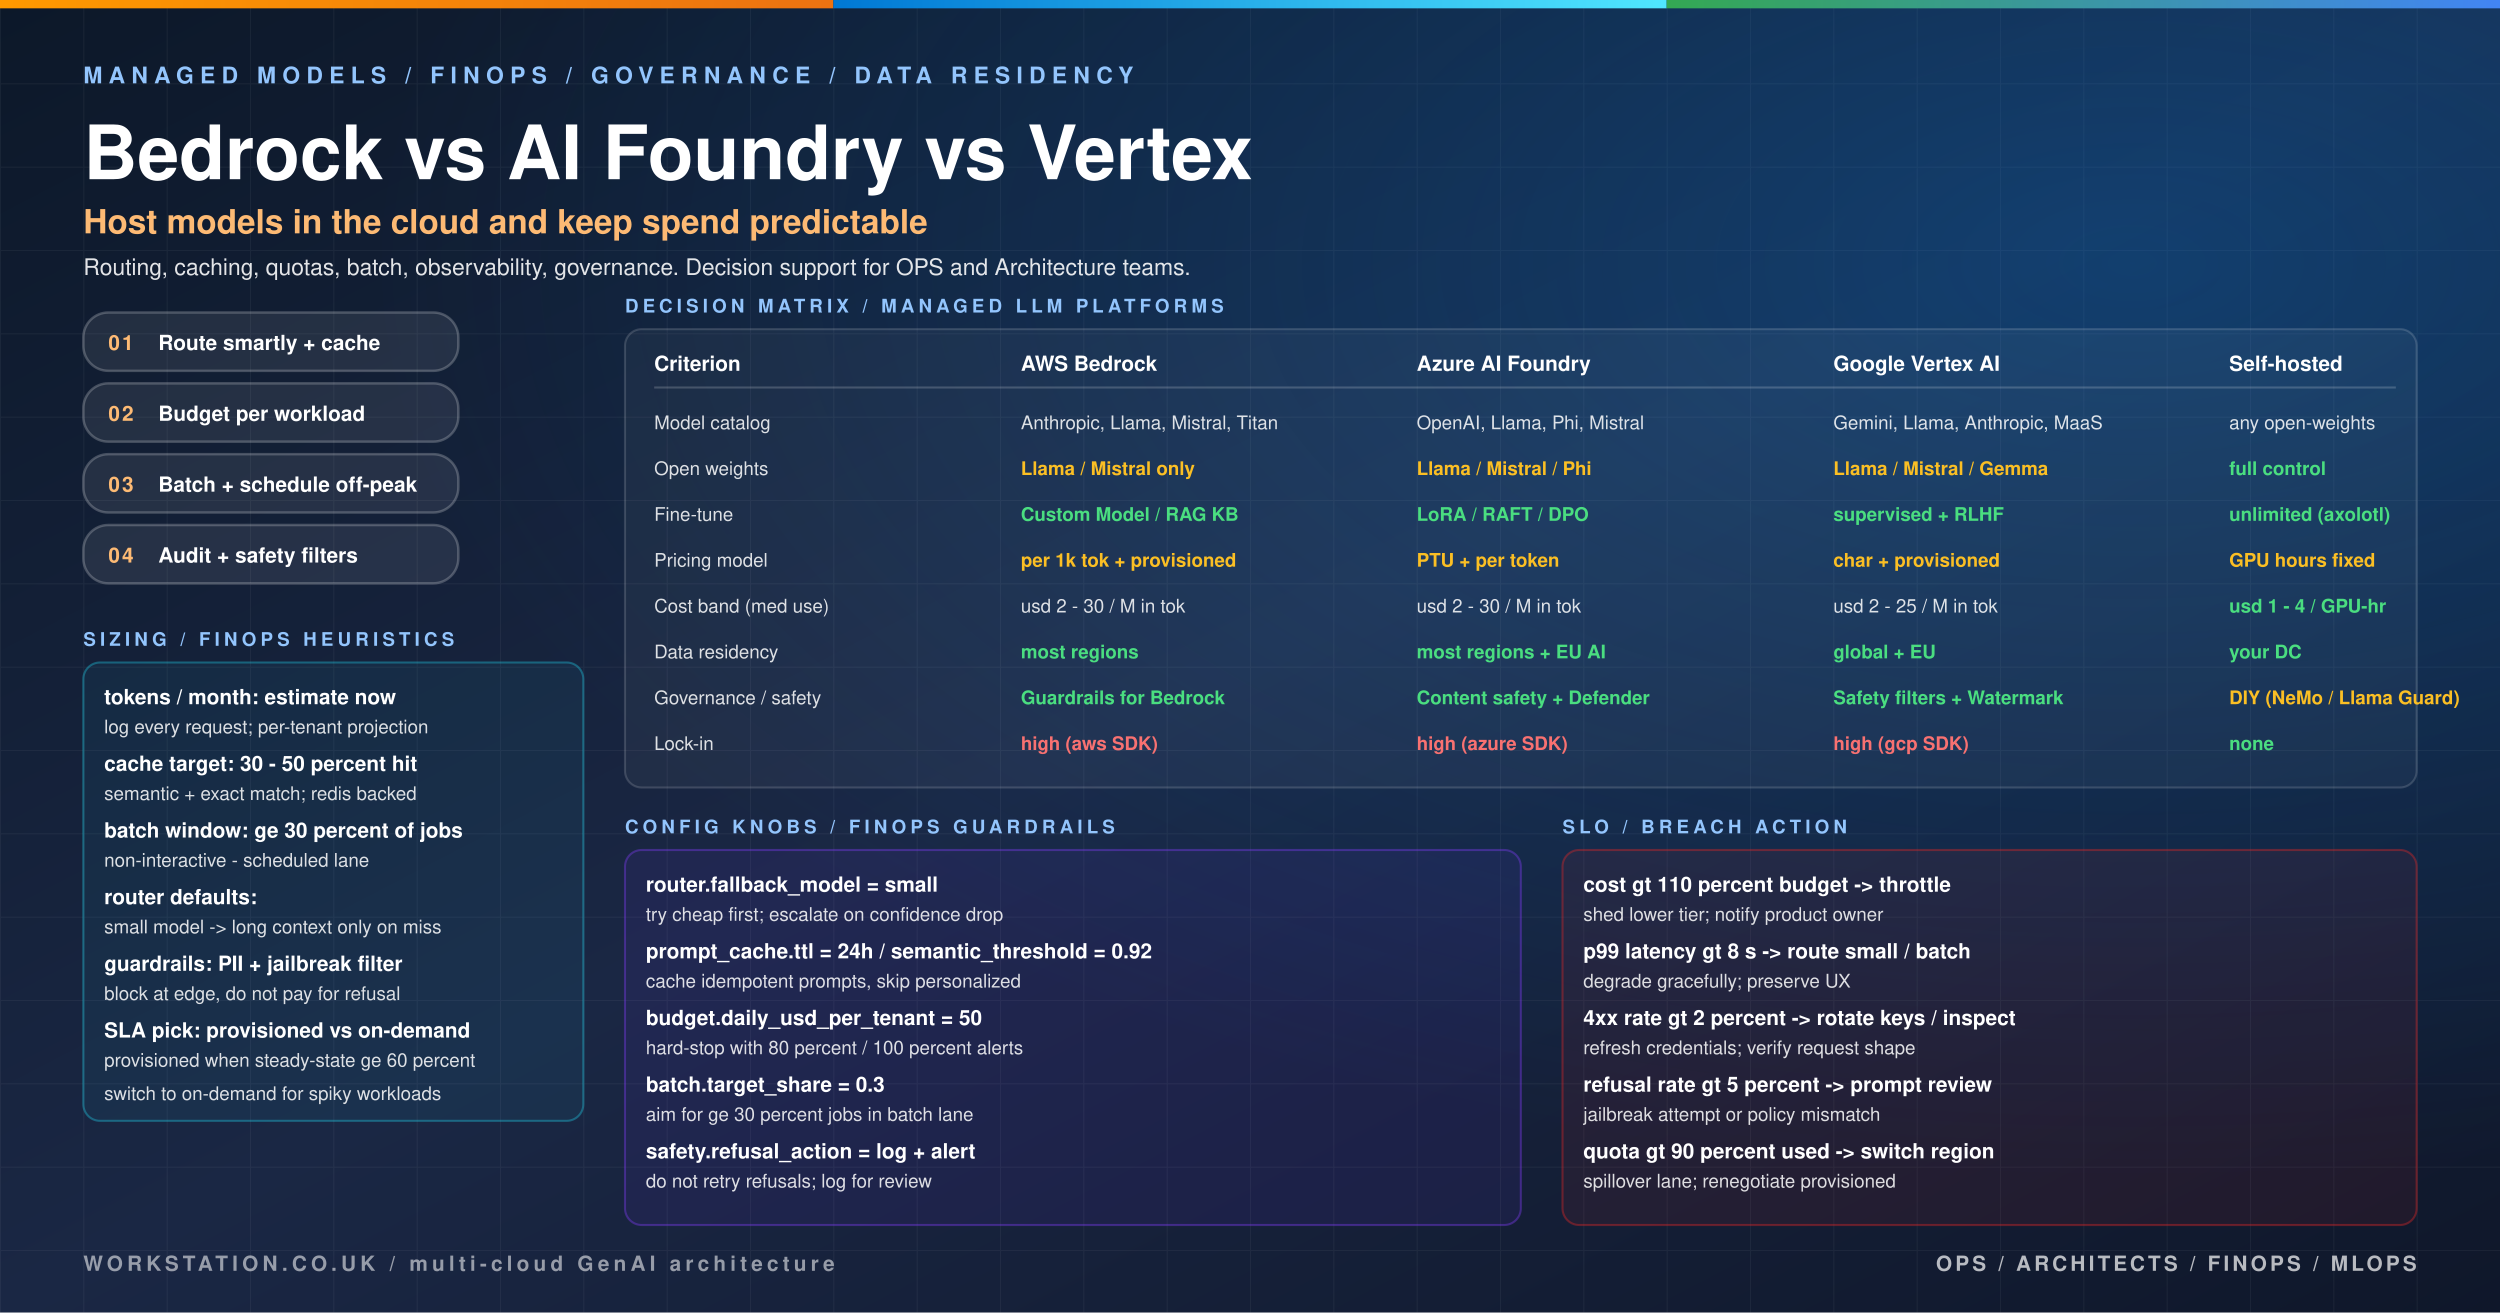
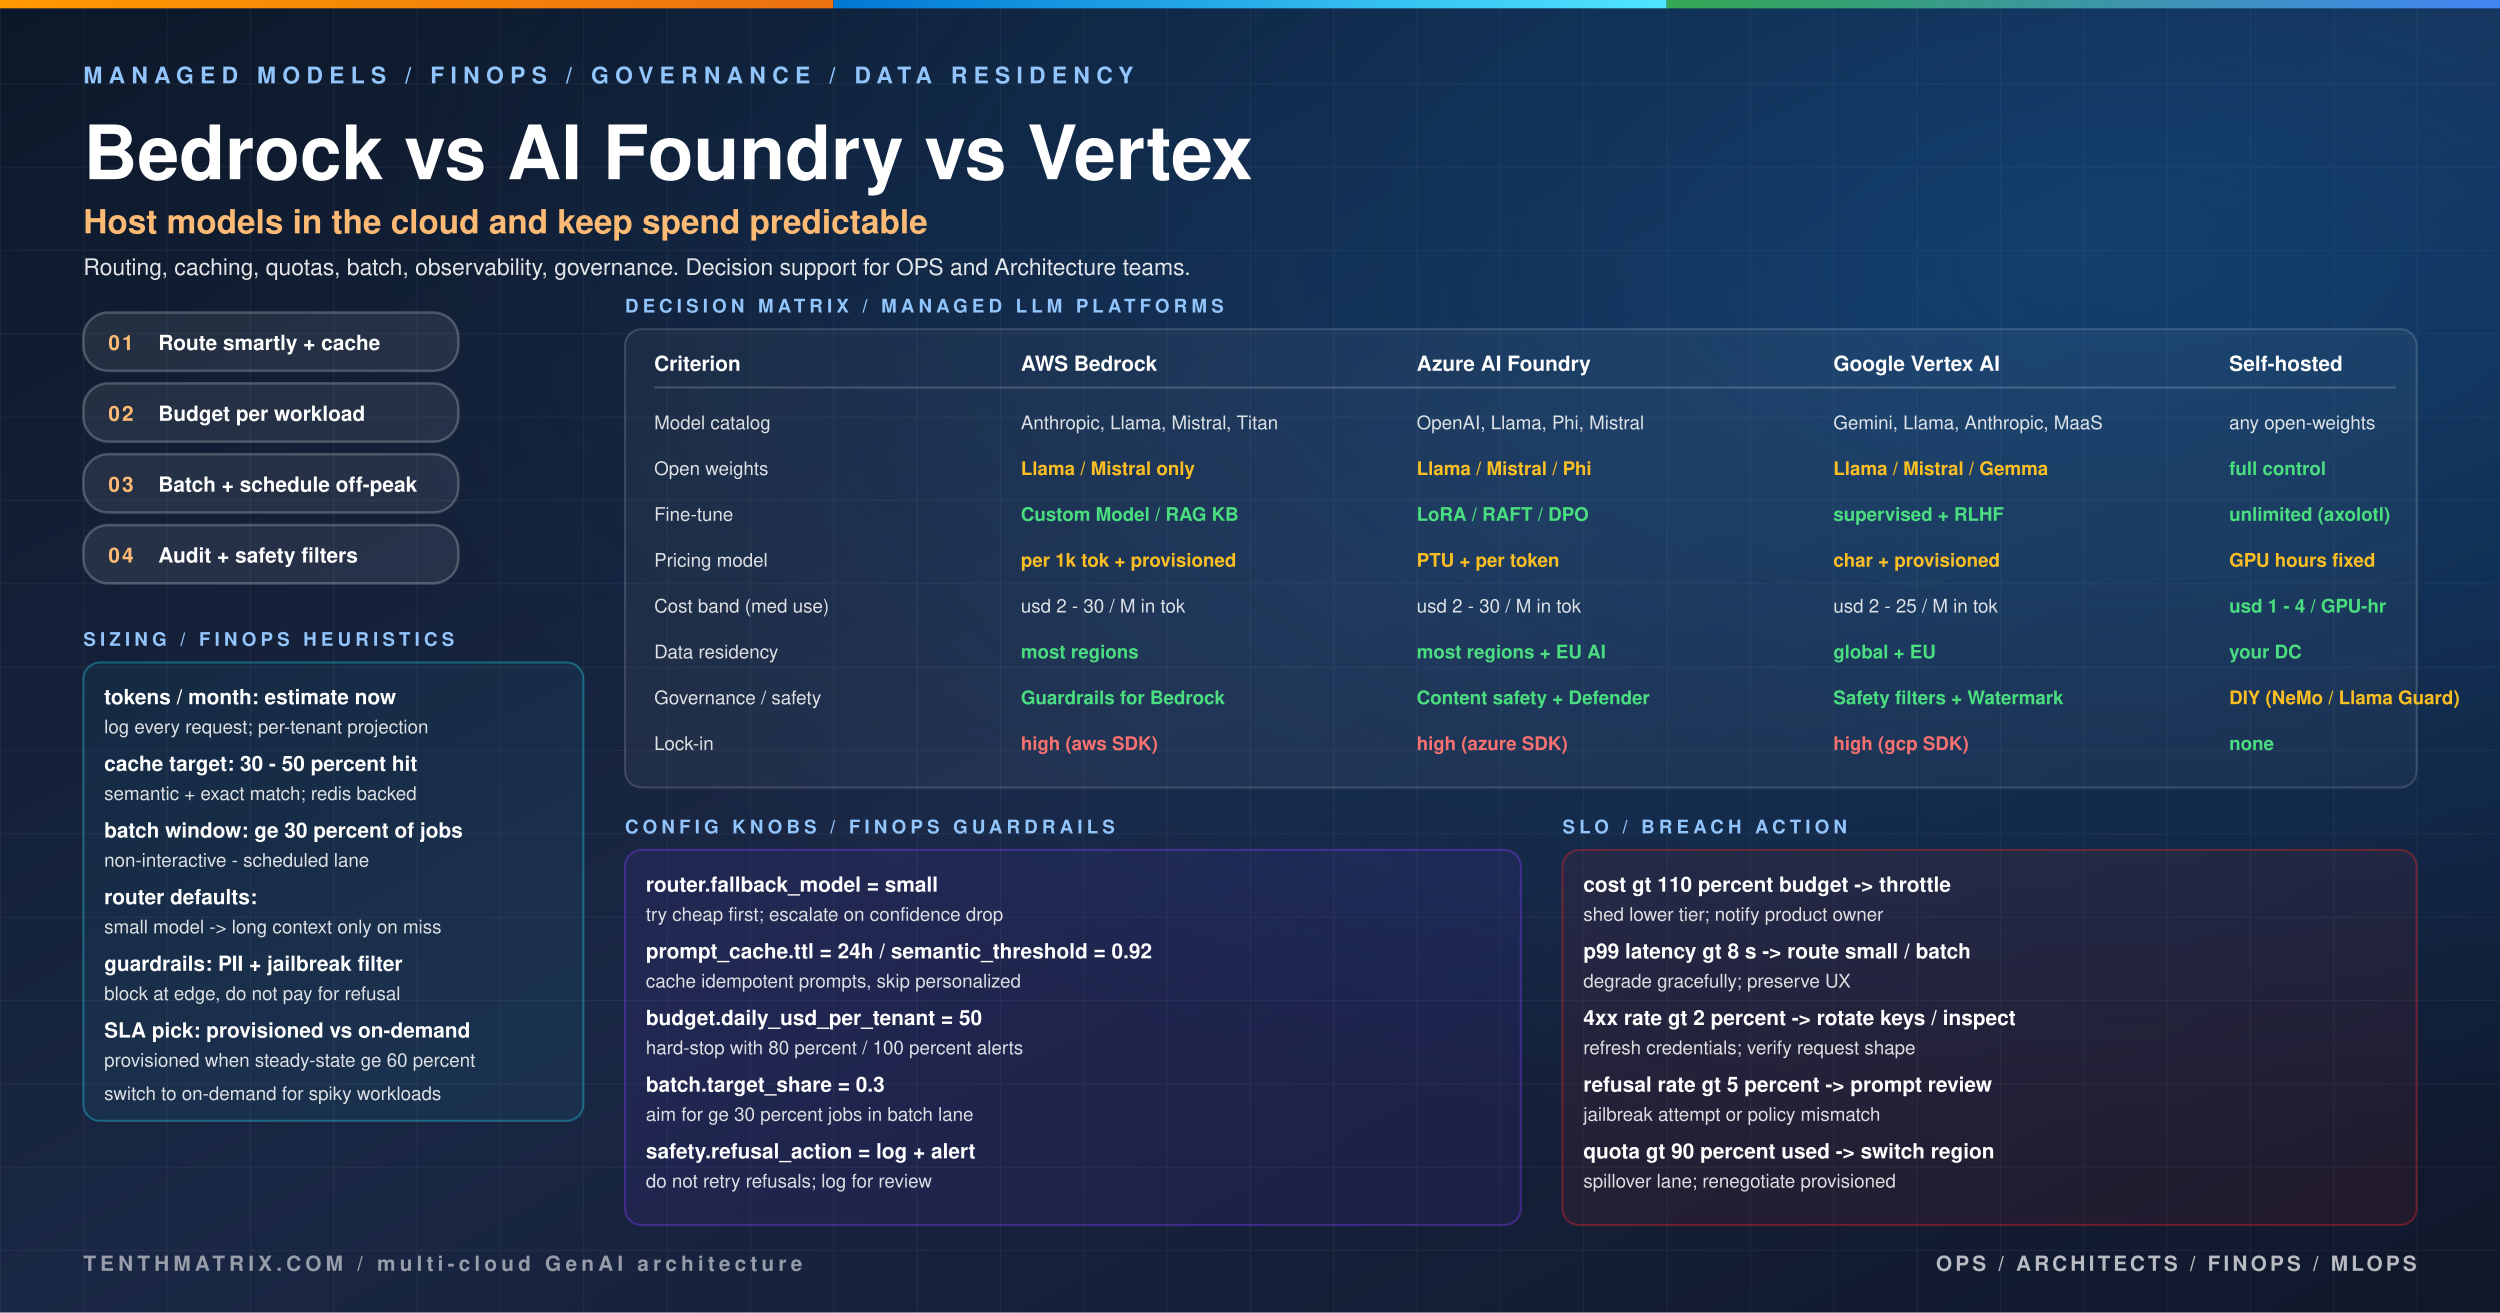
<svg xmlns="http://www.w3.org/2000/svg" viewBox="0 0 1200 630" width="1200" height="630" role="img" aria-label="AWS Bedrock versus Azure AI Foundry versus Google Vertex AI versus self-hosted LLMs: decision matrix, cost bands, governance, sizing">
  <defs>
    <linearGradient id="bg" x1="0" y1="0" x2="1" y2="1">
      <stop offset="0" stop-color="#0c1829" />
      <stop offset="0.5" stop-color="#1a2744" />
      <stop offset="1" stop-color="#0f172a" />
    </linearGradient>
    <linearGradient id="aws" x1="0" y1="0" x2="1" y2="0">
      <stop offset="0" stop-color="#ff9900" />
      <stop offset="1" stop-color="#ec7211" />
    </linearGradient>
    <linearGradient id="azure" x1="0" y1="0" x2="1" y2="0">
      <stop offset="0" stop-color="#0078d4" />
      <stop offset="1" stop-color="#50e6ff" />
    </linearGradient>
    <linearGradient id="vertex" x1="0" y1="0" x2="1" y2="0">
      <stop offset="0" stop-color="#34a853" />
      <stop offset="1" stop-color="#4285f4" />
    </linearGradient>
    <radialGradient id="glow" cx="0.85" cy="0.2" r="0.7">
      <stop offset="0" stop-color="#0078d4" stop-opacity="0.30" />
      <stop offset="1" stop-color="#0078d4" stop-opacity="0" />
    </radialGradient>
    <pattern id="grid" width="40" height="40" patternUnits="userSpaceOnUse">
      <path d="M40 0 H0 V40" fill="none" stroke="#ffffff" stroke-opacity="0.05" stroke-width="1" />
    </pattern>
    <style>
      .kicker { fill: #93c5fd; font: 700 11px system-ui, -apple-system, "Segoe UI", Helvetica, Arial, sans-serif; letter-spacing: 3px; }
      .title { fill: #ffffff; font: 800 36px system-ui, -apple-system, "Segoe UI", Helvetica, Arial, sans-serif; }
      .tagline { fill: #fdba74; font: 800 16px system-ui, -apple-system, "Segoe UI", Helvetica, Arial, sans-serif; }
      .sub { fill: rgba(255,255,255,0.88); font: 500 11px system-ui, -apple-system, "Segoe UI", Helvetica, Arial, sans-serif; }
      .chip { fill: rgba(255,255,255,0.08); stroke: rgba(255,255,255,0.22); stroke-width: 1.2; }
      .chipText { fill: #ffffff; font: 700 10px system-ui, -apple-system, "Segoe UI", Helvetica, Arial, sans-serif; }
      .num { fill: #fdba74; font: 800 10px system-ui, -apple-system, "Segoe UI", Helvetica, Arial, sans-serif; letter-spacing: 1px; }
      .brand { fill: rgba(255,255,255,0.55); font: 700 10px system-ui, -apple-system, "Segoe UI", Helvetica, Arial, sans-serif; letter-spacing: 2px; }
      .audience { fill: rgba(255,255,255,0.7); font: 600 10px system-ui, -apple-system, "Segoe UI", Helvetica, Arial, sans-serif; letter-spacing: 1.5px; }
      .laneLabel { fill: #93c5fd; font: 700 9px system-ui, -apple-system, "Segoe UI", Helvetica, Arial, sans-serif; letter-spacing: 2px; }
      .h { fill: #ffffff; font: 700 10px system-ui, -apple-system, "Segoe UI", Helvetica, Arial, sans-serif; }
      .c { fill: rgba(255,255,255,0.85); font: 400 9px system-ui, -apple-system, "Segoe UI", Helvetica, Arial, sans-serif; }
      .ok { fill: #4ade80; font: 700 9px system-ui, -apple-system, "Segoe UI", Helvetica, Arial, sans-serif; }
      .warn { fill: #fbbf24; font: 700 9px system-ui, -apple-system, "Segoe UI", Helvetica, Arial, sans-serif; }
      .bad { fill: #f87171; font: 700 9px system-ui, -apple-system, "Segoe UI", Helvetica, Arial, sans-serif; }
    </style>
  </defs>
  <rect width="1200" height="630" fill="url(#bg)" />
  <rect width="1200" height="630" fill="url(#grid)" />
  <rect width="1200" height="630" fill="url(#glow)" />
  <rect x="0" y="0" width="400" height="4" fill="url(#aws)" />
  <rect x="400" y="0" width="400" height="4" fill="url(#azure)" />
  <rect x="800" y="0" width="400" height="4" fill="url(#vertex)" />
  <text class="kicker" x="40" y="40">MANAGED MODELS  /  FINOPS  /  GOVERNANCE  /  DATA RESIDENCY</text>
  <text class="title" x="40" y="86">Bedrock vs AI Foundry vs Vertex</text>
  <text class="tagline" x="40" y="112">Host models in the cloud and keep spend predictable</text>
  <text class="sub" x="40" y="132">Routing, caching, quotas, batch, observability, governance. Decision support for OPS and Architecture teams.</text>
  <g transform="translate(40,150)">
    <rect class="chip" x="0" y="0" rx="12" ry="12" width="180" height="28" />
    <text class="num" x="12" y="18">01</text>
    <text class="chipText" x="36" y="18">Route smartly + cache</text>
    <rect class="chip" x="0" y="34" rx="12" ry="12" width="180" height="28" />
    <text class="num" x="12" y="52">02</text>
    <text class="chipText" x="36" y="52">Budget per workload</text>
    <rect class="chip" x="0" y="68" rx="12" ry="12" width="180" height="28" />
    <text class="num" x="12" y="86">03</text>
    <text class="chipText" x="36" y="86">Batch + schedule off-peak</text>
    <rect class="chip" x="0" y="102" rx="12" ry="12" width="180" height="28" />
    <text class="num" x="12" y="120">04</text>
    <text class="chipText" x="36" y="120">Audit + safety filters</text>
  </g>
  <g transform="translate(40,310)">
    <text class="laneLabel" x="0" y="0">SIZING / FINOPS HEURISTICS</text>
    <rect x="0" y="8" width="240" height="220" rx="8" fill="rgba(34,211,238,0.06)" stroke="rgba(34,211,238,0.35)" stroke-width="1" />
    <text class="h" x="10" y="28">tokens / month: estimate now</text>
    <text class="c" x="10" y="42">log every request; per-tenant projection</text>
    <text class="h" x="10" y="60">cache target: 30 - 50 percent hit</text>
    <text class="c" x="10" y="74">semantic + exact match; redis backed</text>
    <text class="h" x="10" y="92">batch window: ge 30 percent of jobs</text>
    <text class="c" x="10" y="106">non-interactive  -  scheduled lane</text>
    <text class="h" x="10" y="124">router defaults:</text>
    <text class="c" x="10" y="138">small model -&gt; long context only on miss</text>
    <text class="h" x="10" y="156">guardrails: PII + jailbreak filter</text>
    <text class="c" x="10" y="170">block at edge, do not pay for refusal</text>
    <text class="h" x="10" y="188">SLA pick: provisioned vs on-demand</text>
    <text class="c" x="10" y="202">provisioned when steady-state ge 60 percent</text>
    <text class="c" x="10" y="218">switch to on-demand for spiky workloads</text>
  </g>
  <g transform="translate(300,150)">
    <text class="laneLabel" x="0" y="0">DECISION MATRIX  /  MANAGED LLM PLATFORMS</text>
    <rect x="0" y="8" width="860" height="220" rx="8" fill="rgba(255,255,255,0.04)" stroke="rgba(255,255,255,0.15)" stroke-width="1" />
    <text class="h" x="14" y="28">Criterion</text>
    <text class="h" x="190" y="28" fill="#fdba74">AWS Bedrock</text>
    <text class="h" x="380" y="28" fill="#7dd3fc">Azure AI Foundry</text>
    <text class="h" x="580" y="28" fill="#86efac">Google Vertex AI</text>
    <text class="h" x="770" y="28">Self-hosted</text>
    <line x1="14" y1="36" x2="850" y2="36" stroke="rgba(255,255,255,0.18)" stroke-width="1" />
    <text class="c" x="14" y="56">Model catalog</text>
    <text class="c" x="190" y="56">Anthropic, Llama, Mistral, Titan</text>
    <text class="c" x="380" y="56">OpenAI, Llama, Phi, Mistral</text>
    <text class="c" x="580" y="56">Gemini, Llama, Anthropic, MaaS</text>
    <text class="c" x="770" y="56">any open-weights</text>
    <text class="c" x="14" y="78">Open weights</text>
    <text class="warn" x="190" y="78">Llama / Mistral only</text>
    <text class="warn" x="380" y="78">Llama / Mistral / Phi</text>
    <text class="warn" x="580" y="78">Llama / Mistral / Gemma</text>
    <text class="ok" x="770" y="78">full control</text>
    <text class="c" x="14" y="100">Fine-tune</text>
    <text class="ok" x="190" y="100">Custom Model / RAG KB</text>
    <text class="ok" x="380" y="100">LoRA / RAFT / DPO</text>
    <text class="ok" x="580" y="100">supervised + RLHF</text>
    <text class="ok" x="770" y="100">unlimited (axolotl)</text>
    <text class="c" x="14" y="122">Pricing model</text>
    <text class="warn" x="190" y="122">per 1k tok + provisioned</text>
    <text class="warn" x="380" y="122">PTU + per token</text>
    <text class="warn" x="580" y="122">char + provisioned</text>
    <text class="warn" x="770" y="122">GPU hours fixed</text>
    <text class="c" x="14" y="144">Cost band (med use)</text>
    <text class="c" x="190" y="144">usd 2 - 30 / M in tok</text>
    <text class="c" x="380" y="144">usd 2 - 30 / M in tok</text>
    <text class="c" x="580" y="144">usd 2 - 25 / M in tok</text>
    <text class="ok" x="770" y="144">usd 1 - 4 / GPU-hr</text>
    <text class="c" x="14" y="166">Data residency</text>
    <text class="ok" x="190" y="166">most regions</text>
    <text class="ok" x="380" y="166">most regions + EU AI</text>
    <text class="ok" x="580" y="166">global + EU</text>
    <text class="ok" x="770" y="166">your DC</text>
    <text class="c" x="14" y="188">Governance / safety</text>
    <text class="ok" x="190" y="188">Guardrails for Bedrock</text>
    <text class="ok" x="380" y="188">Content safety + Defender</text>
    <text class="ok" x="580" y="188">Safety filters + Watermark</text>
    <text class="warn" x="770" y="188">DIY (NeMo / Llama Guard)</text>
    <text class="c" x="14" y="210">Lock-in</text>
    <text class="bad" x="190" y="210">high (aws SDK)</text>
    <text class="bad" x="380" y="210">high (azure SDK)</text>
    <text class="bad" x="580" y="210">high (gcp SDK)</text>
    <text class="ok" x="770" y="210">none</text>
  </g>
  <g transform="translate(300,400)">
    <text class="laneLabel" x="0" y="0">CONFIG KNOBS  /  FINOPS GUARDRAILS</text>
    <rect x="0" y="8" width="430" height="180" rx="8" fill="rgba(124,58,237,0.08)" stroke="rgba(124,58,237,0.4)" stroke-width="1" />
    <text class="h" x="10" y="28">router.fallback_model = small</text>
    <text class="c" x="10" y="42">try cheap first; escalate on confidence drop</text>
    <text class="h" x="10" y="60">prompt_cache.ttl = 24h  /  semantic_threshold = 0.92</text>
    <text class="c" x="10" y="74">cache idempotent prompts, skip personalized</text>
    <text class="h" x="10" y="92">budget.daily_usd_per_tenant = 50</text>
    <text class="c" x="10" y="106">hard-stop with 80 percent / 100 percent alerts</text>
    <text class="h" x="10" y="124">batch.target_share = 0.3</text>
    <text class="c" x="10" y="138">aim for ge 30 percent jobs in batch lane</text>
    <text class="h" x="10" y="156">safety.refusal_action = log + alert</text>
    <text class="c" x="10" y="170">do not retry refusals; log for review</text>
    <text class="laneLabel" x="450" y="0">SLO / BREACH ACTION</text>
    <rect x="450" y="8" width="410" height="180" rx="8" fill="rgba(220,38,38,0.08)" stroke="rgba(220,38,38,0.4)" stroke-width="1" />
    <text class="h" x="460" y="28">cost gt 110 percent budget  -&gt;  throttle</text>
    <text class="c" x="460" y="42">shed lower tier; notify product owner</text>
    <text class="h" x="460" y="60">p99 latency gt 8 s  -&gt;  route small / batch</text>
    <text class="c" x="460" y="74">degrade gracefully; preserve UX</text>
    <text class="h" x="460" y="92">4xx rate gt 2 percent  -&gt;  rotate keys / inspect</text>
    <text class="c" x="460" y="106">refresh credentials; verify request shape</text>
    <text class="h" x="460" y="124">refusal rate gt 5 percent  -&gt;  prompt review</text>
    <text class="c" x="460" y="138">jailbreak attempt or policy mismatch</text>
    <text class="h" x="460" y="156">quota gt 90 percent used  -&gt;  switch region</text>
    <text class="c" x="460" y="170">spillover lane; renegotiate provisioned</text>
  </g>
-   <text class="brand" x="40" y="610">WORKSTATION.CO.UK  /  multi-cloud GenAI architecture</text>
+   <text class="brand" x="40" y="610">TENTHMATRIX.COM  /  multi-cloud GenAI architecture</text>
  <text class="audience" x="1160" y="610" text-anchor="end">OPS  /  ARCHITECTS  /  FINOPS  /  MLOPS</text>
</svg>
